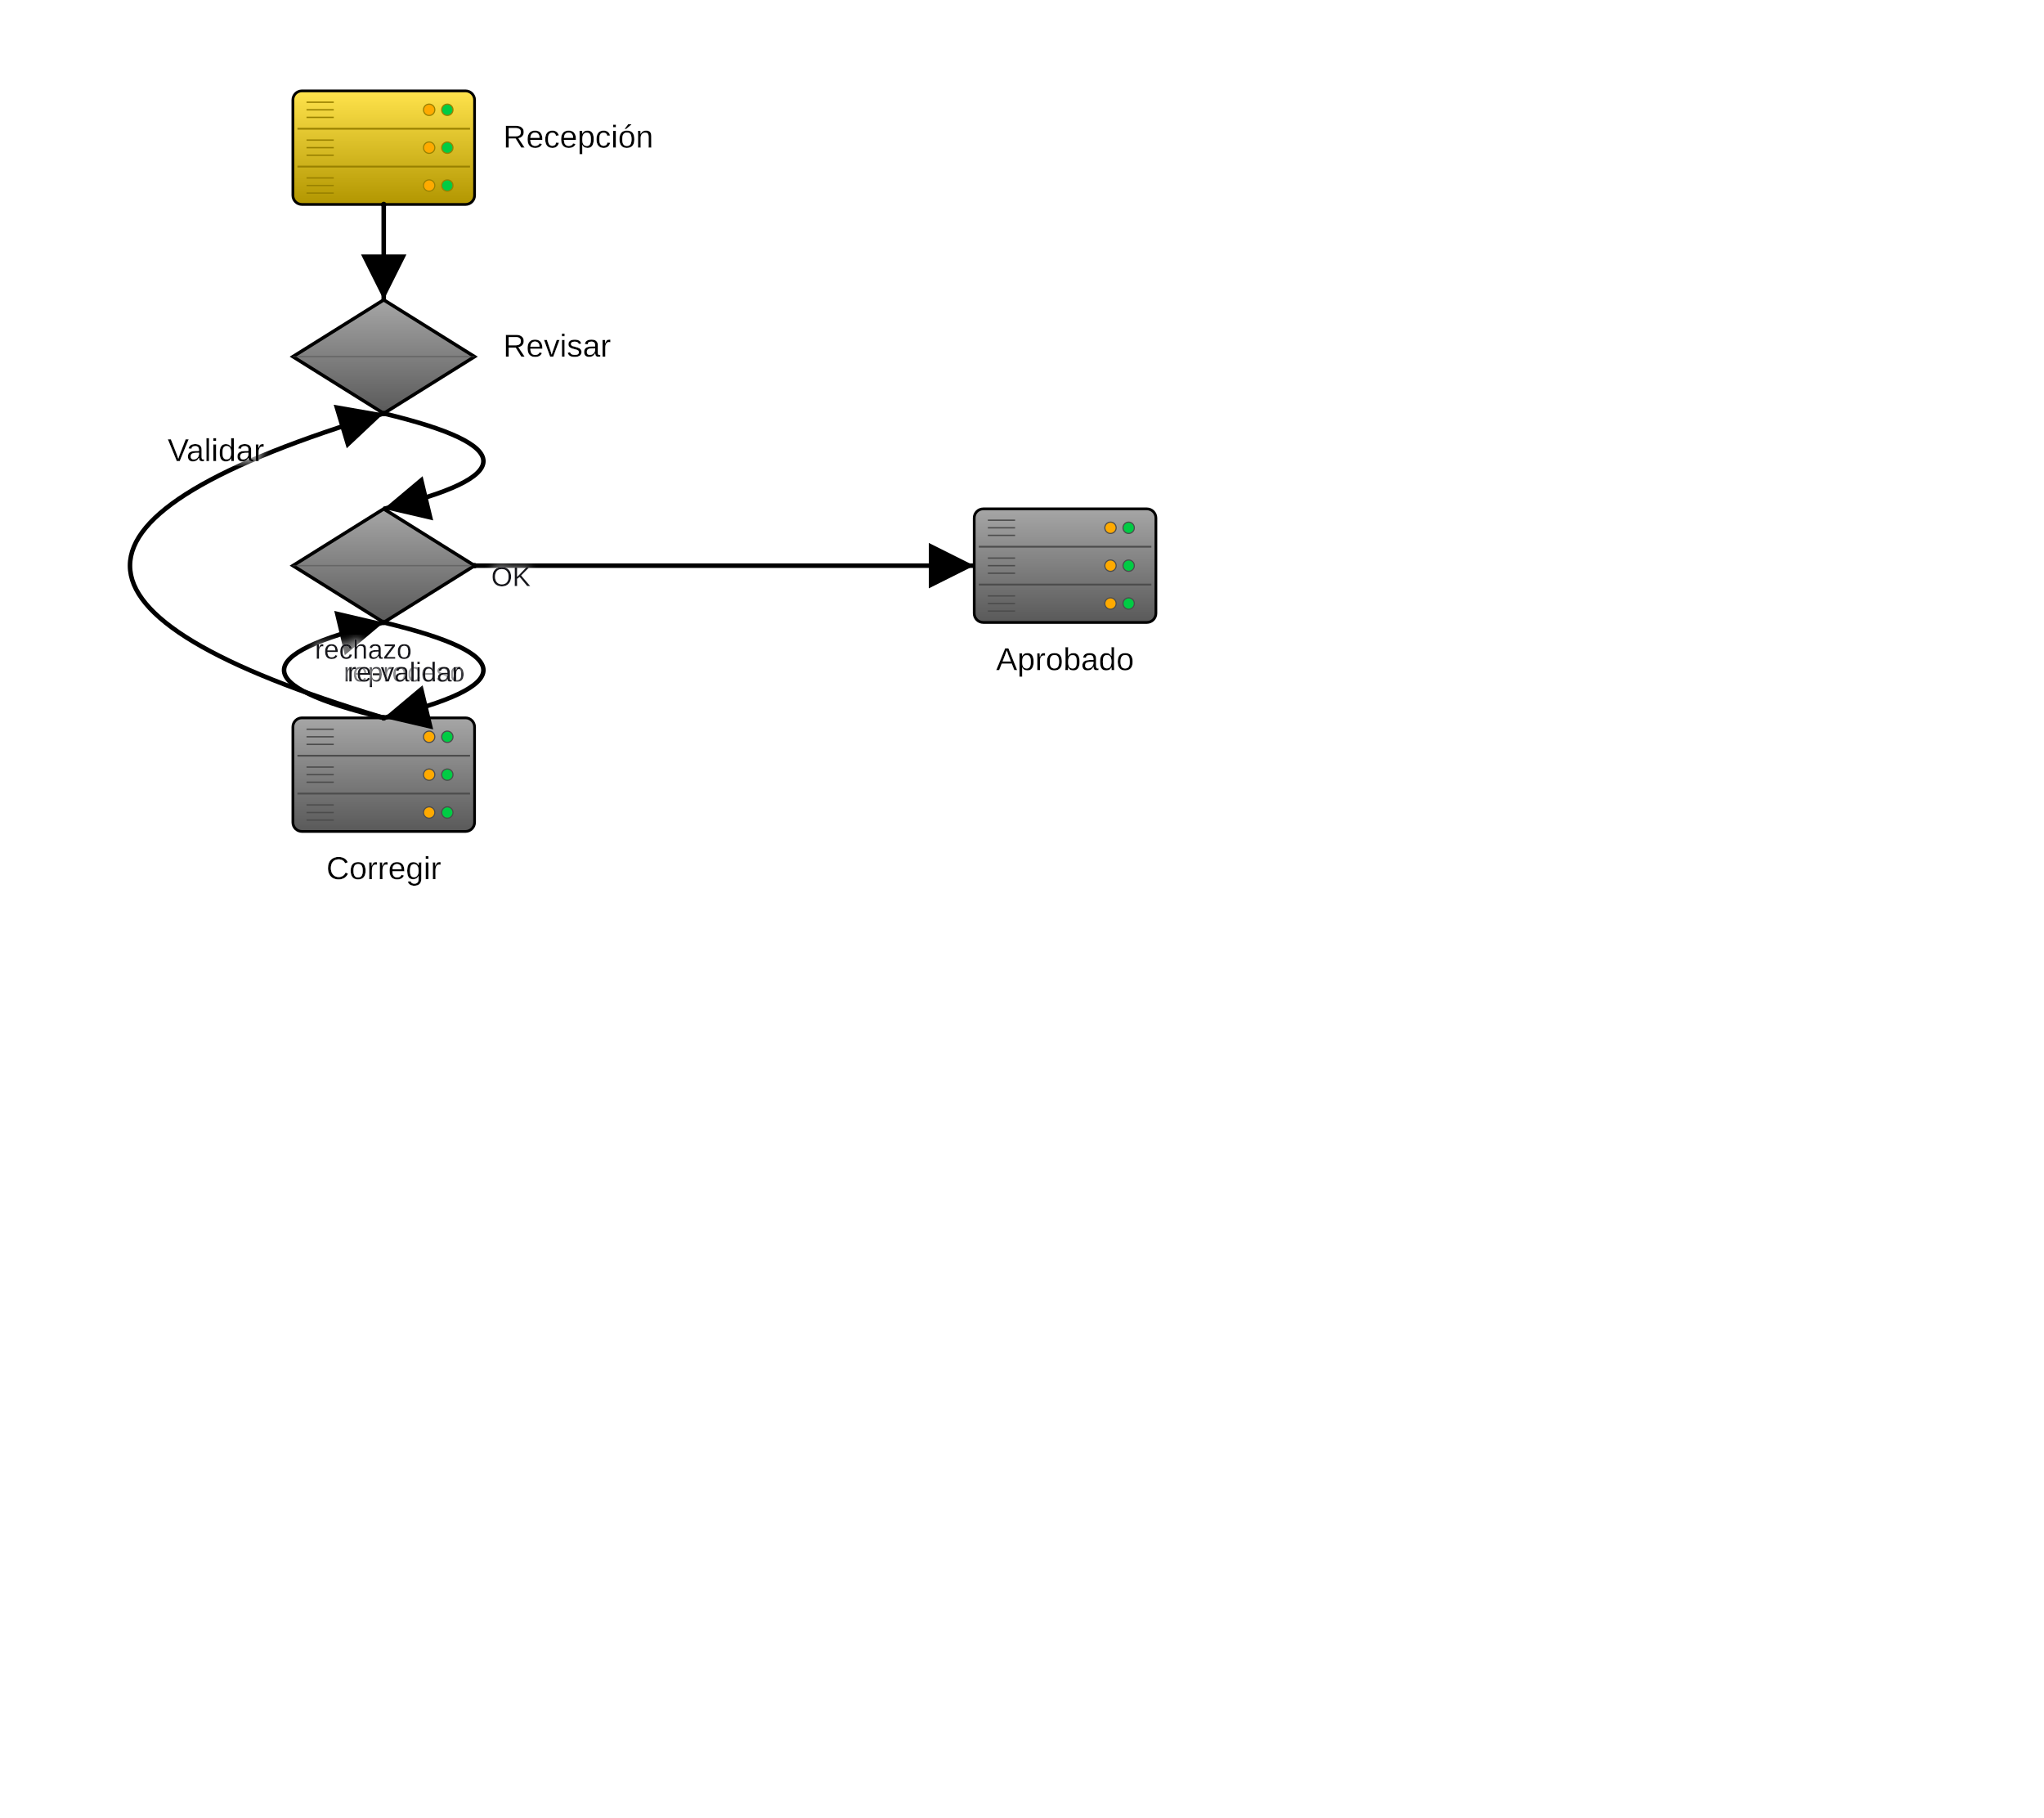
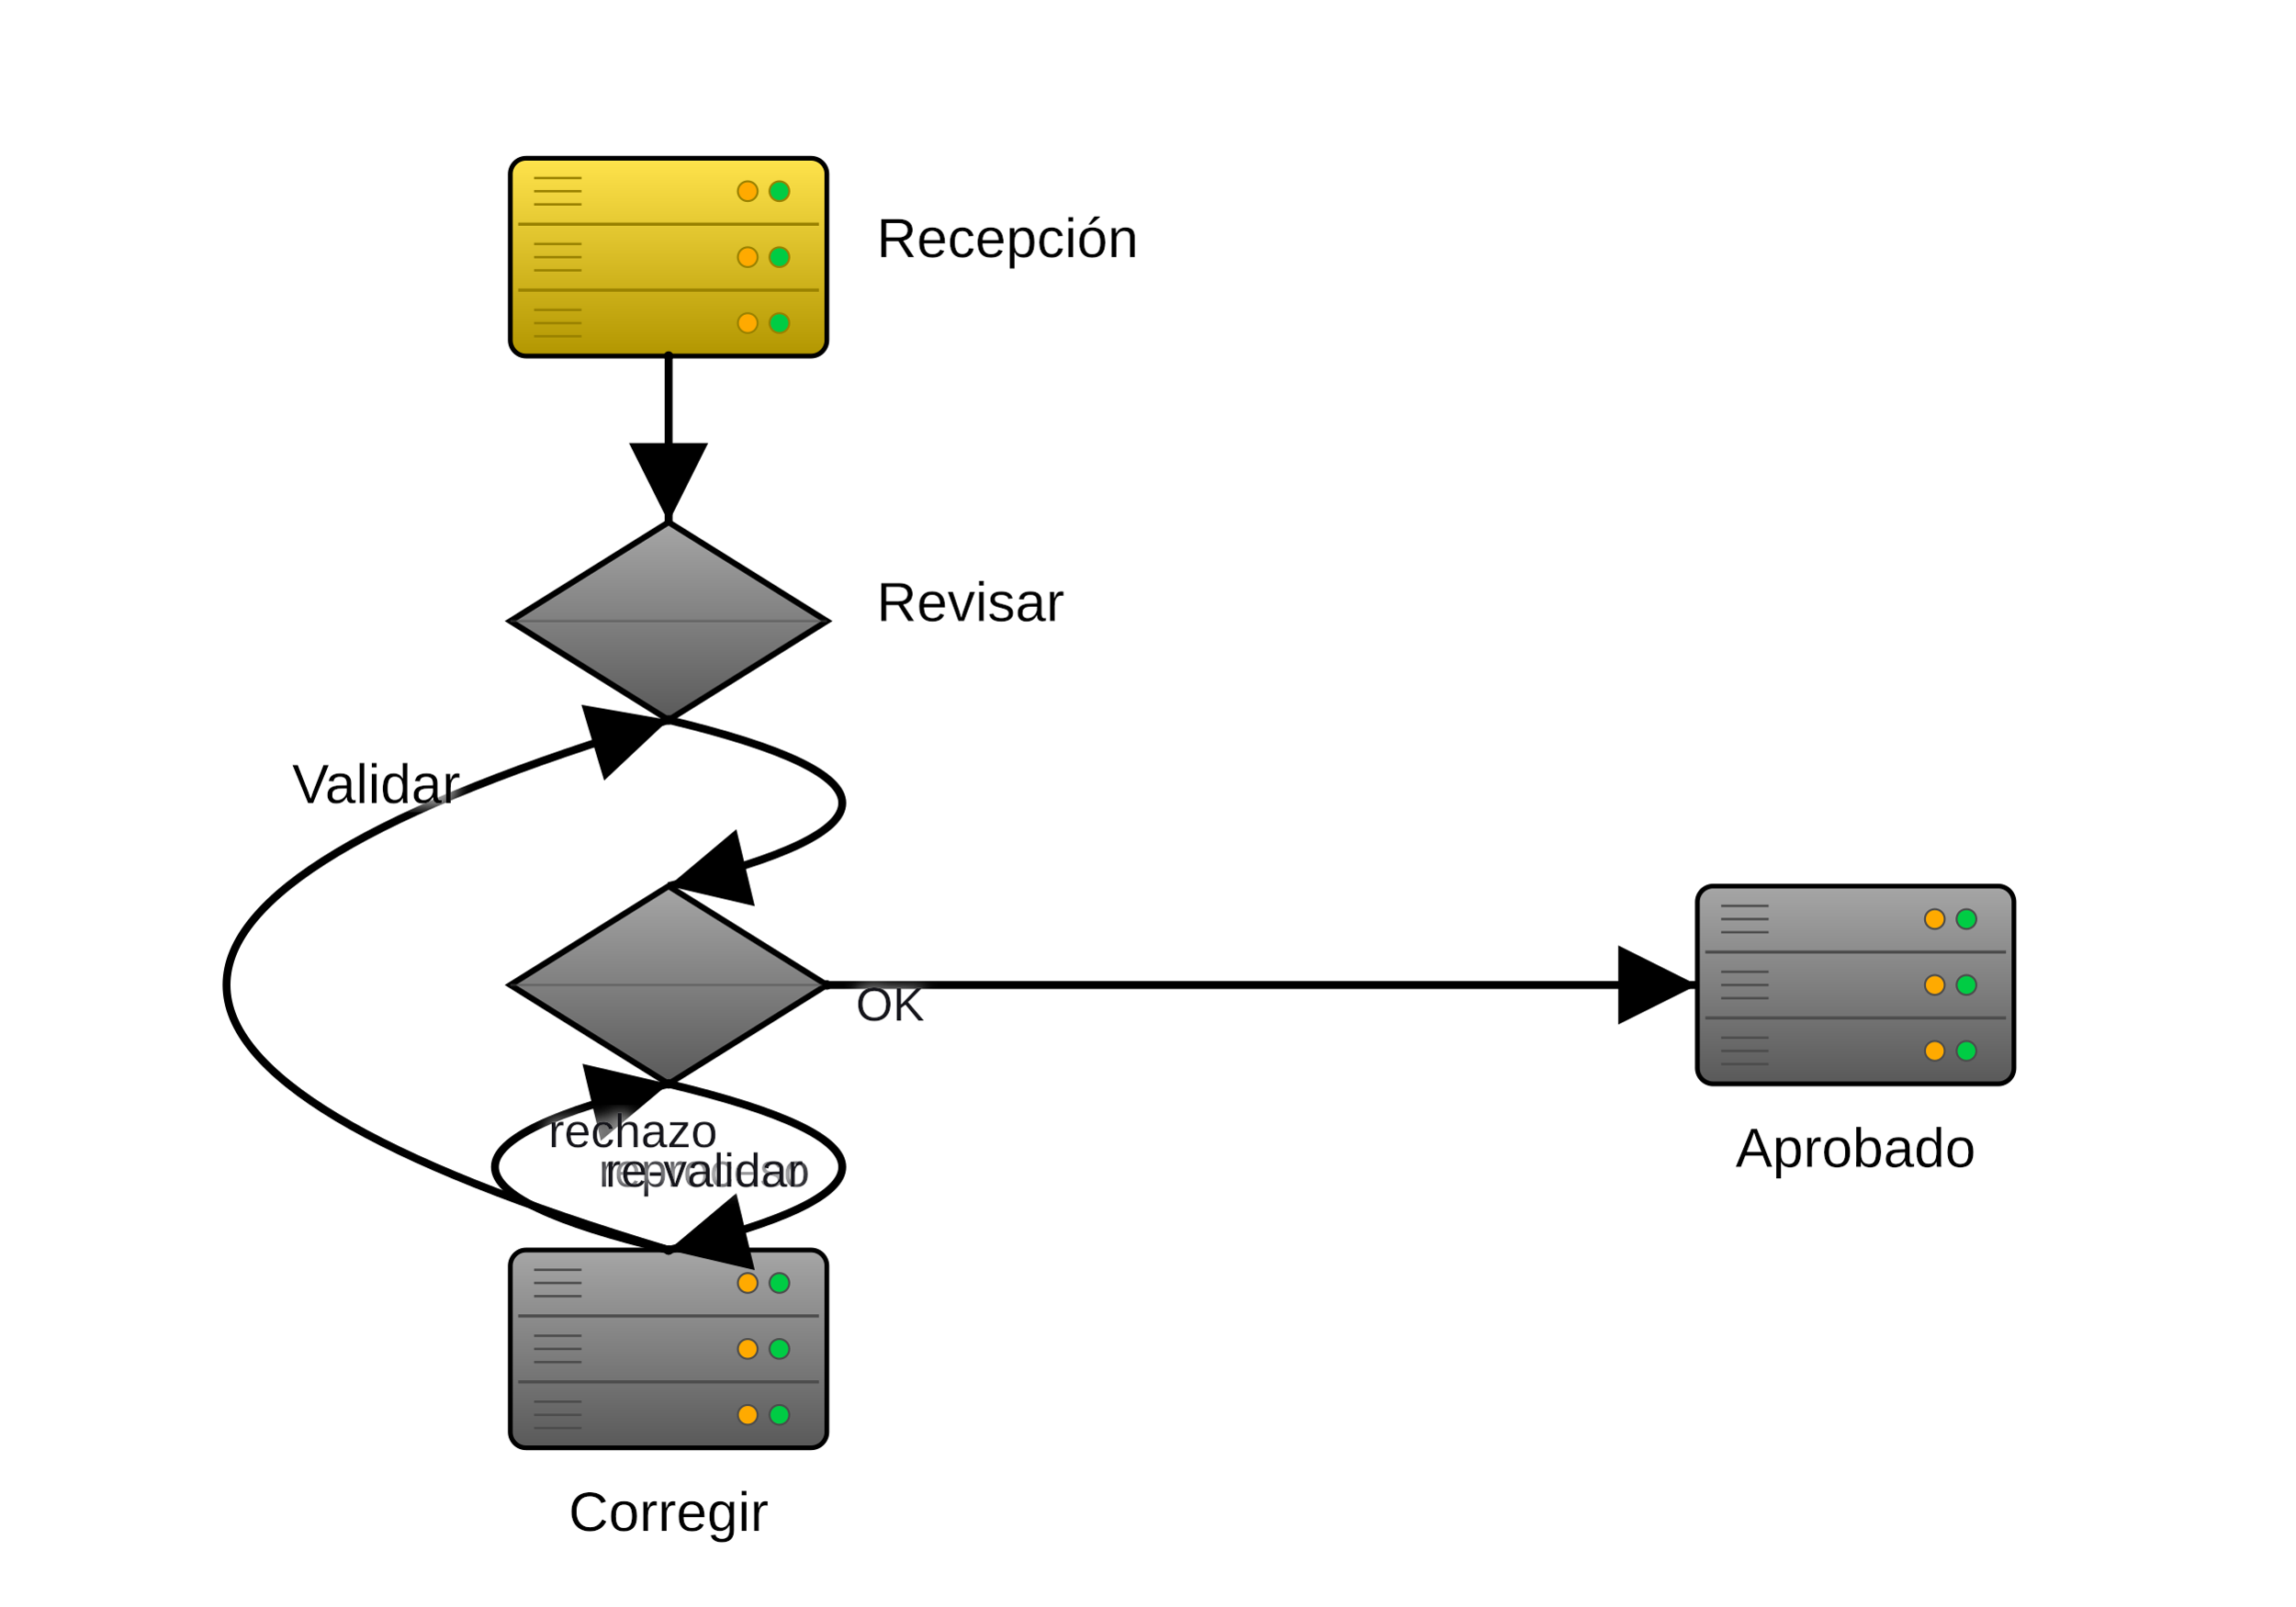
- <svg xmlns="http://www.w3.org/2000/svg" baseProfile="full" height="800" version="1.1" viewBox="0,0,900,800" width="900">
+ <svg xmlns="http://www.w3.org/2000/svg" baseProfile="full" height="406.0" version="1.1" viewBox="0,0,580.0,406.0" width="580.0">
  <defs>
    <filter height="140%" id="text-glow" width="140%" x="-20%" y="-20%">
      <feGaussianBlur in="SourceGraphic" result="blur" stdDeviation="2" />
      <feFlood flood-color="white" flood-opacity="1" result="color" />
      <feComposite in="color" in2="blur" operator="in" result="shadow" />
      <feMerge>
        <feMergeNode in="shadow" />
        <feMergeNode in="shadow" />
        <feMergeNode in="SourceGraphic" />
      </feMerge>
    </filter>
    <marker id="arrow-end" markerHeight="10" markerWidth="10" orient="auto" refX="10" refY="5">
      <path d="M 0 0 L 10 5 L 0 10 z" fill="black" />
    </marker>
    <marker id="arrow-start" markerHeight="10" markerWidth="10" orient="auto" refX="0" refY="5">
      <path d="M 10 0 L 0 5 L 10 10 z" fill="black" />
    </marker>
    <marker id="circle-start" markerHeight="2.4" markerUnits="userSpaceOnUse" markerWidth="2.4" orient="auto" refX="1.2" refY="1.2">
      <circle cx="1.2" cy="1.2" fill="black" r="1.2" />
    </marker>
    <marker id="circle-end" markerHeight="2.4" markerUnits="userSpaceOnUse" markerWidth="2.4" orient="auto" refX="1.2" refY="1.2">
      <circle cx="1.2" cy="1.2" fill="black" r="1.2" />
    </marker>
    <linearGradient id="gradient-inicio" x1="0%" x2="0%" y1="0%" y2="100%">
      <stop offset="0%" stop-color="#ffe34c" />
      <stop offset="100%" stop-color="#b29600" />
    </linearGradient>
    <linearGradient id="gradient-revisar" x1="0%" x2="0%" y1="0%" y2="100%">
      <stop offset="0%" stop-color="#a6a6a6" />
      <stop offset="100%" stop-color="#595959" />
    </linearGradient>
    <linearGradient id="gradient-validar" x1="0%" x2="0%" y1="0%" y2="100%">
      <stop offset="0%" stop-color="#a6a6a6" />
      <stop offset="100%" stop-color="#595959" />
    </linearGradient>
    <linearGradient id="gradient-corregir" x1="0%" x2="0%" y1="0%" y2="100%">
      <stop offset="0%" stop-color="#a6a6a6" />
      <stop offset="100%" stop-color="#595959" />
    </linearGradient>
    <linearGradient id="gradient-aprobado" x1="0%" x2="0%" y1="0%" y2="100%">
      <stop offset="0%" stop-color="#a6a6a6" />
      <stop offset="100%" stop-color="#595959" />
    </linearGradient>
  </defs>
  <g id="inicio">
    <rect fill="url(#gradient-inicio)" height="50" rx="4" ry="4" stroke="black" stroke-width="1.2" width="80" x="128.96" y="40.0" />
    <line stroke="#998100" stroke-width="0.8" x1="130.96" x2="206.96" y1="56.667" y2="56.667" />
    <line stroke="#998100" stroke-width="0.8" x1="130.96" x2="206.96" y1="73.333" y2="73.333" />
    <circle cx="196.96" cy="48.333" fill="#00cc44" r="2.5" stroke="#998100" stroke-width="0.5" />
    <circle cx="188.96" cy="48.333" fill="#ffaa00" r="2.5" stroke="#998100" stroke-width="0.5" />
    <circle cx="196.96" cy="65.0" fill="#00cc44" r="2.5" stroke="#998100" stroke-width="0.5" />
    <circle cx="188.96" cy="65.0" fill="#ffaa00" r="2.5" stroke="#998100" stroke-width="0.5" />
    <circle cx="196.96" cy="81.667" fill="#00cc44" r="2.5" stroke="#998100" stroke-width="0.5" />
    <circle cx="188.96" cy="81.667" fill="#ffaa00" r="2.5" stroke="#998100" stroke-width="0.5" />
    <line stroke="#998100" stroke-width="0.6" x1="134.96" x2="146.96" y1="45.0" y2="45.0" />
    <line stroke="#998100" stroke-width="0.6" x1="134.96" x2="146.96" y1="48.333" y2="48.333" />
    <line stroke="#998100" stroke-width="0.6" x1="134.96" x2="146.96" y1="51.667" y2="51.667" />
    <line stroke="#998100" stroke-width="0.6" x1="134.96" x2="146.96" y1="61.667" y2="61.667" />
    <line stroke="#998100" stroke-width="0.6" x1="134.96" x2="146.96" y1="65.0" y2="65.0" />
    <line stroke="#998100" stroke-width="0.6" x1="134.96" x2="146.96" y1="68.333" y2="68.333" />
    <line stroke="#998100" stroke-width="0.6" x1="134.96" x2="146.96" y1="78.333" y2="78.333" />
    <line stroke="#998100" stroke-width="0.6" x1="134.96" x2="146.96" y1="81.667" y2="81.667" />
    <line stroke="#998100" stroke-width="0.6" x1="134.96" x2="146.96" y1="85" y2="85" />
  </g>
  <g id="revisar">
    <polygon fill="url(#gradient-revisar)" points="168.96,132.0 208.96,157.0 168.96,182.0 128.96,157.0" stroke="black" stroke-width="1.5" />
    <line opacity="0.5" stroke="#4c4c4c" stroke-width="0.6" x1="128.96" x2="208.96" y1="157.0" y2="157.0" />
  </g>
  <g id="validar">
    <polygon fill="url(#gradient-validar)" points="168.96,224.0 208.96,249.0 168.96,274.0 128.96,249.0" stroke="black" stroke-width="1.5" />
    <line opacity="0.5" stroke="#4c4c4c" stroke-width="0.6" x1="128.96" x2="208.96" y1="249.0" y2="249.0" />
  </g>
  <g id="corregir">
    <rect fill="url(#gradient-corregir)" height="50" rx="4" ry="4" stroke="black" stroke-width="1.2" width="80" x="128.96" y="316.0" />
    <line stroke="#4c4c4c" stroke-width="0.8" x1="130.96" x2="206.96" y1="332.667" y2="332.667" />
    <line stroke="#4c4c4c" stroke-width="0.8" x1="130.96" x2="206.96" y1="349.333" y2="349.333" />
    <circle cx="196.96" cy="324.333" fill="#00cc44" r="2.5" stroke="#4c4c4c" stroke-width="0.5" />
    <circle cx="188.96" cy="324.333" fill="#ffaa00" r="2.5" stroke="#4c4c4c" stroke-width="0.5" />
    <circle cx="196.96" cy="341.0" fill="#00cc44" r="2.5" stroke="#4c4c4c" stroke-width="0.5" />
    <circle cx="188.96" cy="341.0" fill="#ffaa00" r="2.5" stroke="#4c4c4c" stroke-width="0.5" />
    <circle cx="196.96" cy="357.667" fill="#00cc44" r="2.5" stroke="#4c4c4c" stroke-width="0.5" />
    <circle cx="188.96" cy="357.667" fill="#ffaa00" r="2.5" stroke="#4c4c4c" stroke-width="0.5" />
    <line stroke="#4c4c4c" stroke-width="0.6" x1="134.96" x2="146.96" y1="321.0" y2="321.0" />
    <line stroke="#4c4c4c" stroke-width="0.6" x1="134.96" x2="146.96" y1="324.333" y2="324.333" />
    <line stroke="#4c4c4c" stroke-width="0.6" x1="134.96" x2="146.96" y1="327.667" y2="327.667" />
    <line stroke="#4c4c4c" stroke-width="0.6" x1="134.96" x2="146.96" y1="337.667" y2="337.667" />
    <line stroke="#4c4c4c" stroke-width="0.6" x1="134.96" x2="146.96" y1="341.0" y2="341.0" />
    <line stroke="#4c4c4c" stroke-width="0.6" x1="134.96" x2="146.96" y1="344.333" y2="344.333" />
    <line stroke="#4c4c4c" stroke-width="0.6" x1="134.96" x2="146.96" y1="354.333" y2="354.333" />
    <line stroke="#4c4c4c" stroke-width="0.6" x1="134.96" x2="146.96" y1="357.667" y2="357.667" />
    <line stroke="#4c4c4c" stroke-width="0.6" x1="134.96" x2="146.96" y1="361.0" y2="361.0" />
  </g>
  <g id="aprobado">
    <rect fill="url(#gradient-aprobado)" height="50" rx="4" ry="4" stroke="black" stroke-width="1.2" width="80" x="428.96" y="224.0" />
    <line stroke="#4c4c4c" stroke-width="0.8" x1="430.96" x2="506.96" y1="240.667" y2="240.667" />
    <line stroke="#4c4c4c" stroke-width="0.8" x1="430.96" x2="506.96" y1="257.333" y2="257.333" />
    <circle cx="496.96" cy="232.333" fill="#00cc44" r="2.5" stroke="#4c4c4c" stroke-width="0.5" />
    <circle cx="488.96" cy="232.333" fill="#ffaa00" r="2.5" stroke="#4c4c4c" stroke-width="0.5" />
    <circle cx="496.96" cy="249.0" fill="#00cc44" r="2.5" stroke="#4c4c4c" stroke-width="0.5" />
    <circle cx="488.96" cy="249.0" fill="#ffaa00" r="2.5" stroke="#4c4c4c" stroke-width="0.5" />
    <circle cx="496.96" cy="265.667" fill="#00cc44" r="2.5" stroke="#4c4c4c" stroke-width="0.5" />
    <circle cx="488.96" cy="265.667" fill="#ffaa00" r="2.5" stroke="#4c4c4c" stroke-width="0.5" />
    <line stroke="#4c4c4c" stroke-width="0.6" x1="434.96" x2="446.96" y1="229.0" y2="229.0" />
    <line stroke="#4c4c4c" stroke-width="0.6" x1="434.96" x2="446.96" y1="232.333" y2="232.333" />
    <line stroke="#4c4c4c" stroke-width="0.6" x1="434.96" x2="446.96" y1="235.667" y2="235.667" />
    <line stroke="#4c4c4c" stroke-width="0.6" x1="434.96" x2="446.96" y1="245.667" y2="245.667" />
    <line stroke="#4c4c4c" stroke-width="0.6" x1="434.96" x2="446.96" y1="249.0" y2="249.0" />
    <line stroke="#4c4c4c" stroke-width="0.6" x1="434.96" x2="446.96" y1="252.333" y2="252.333" />
    <line stroke="#4c4c4c" stroke-width="0.6" x1="434.96" x2="446.96" y1="262.333" y2="262.333" />
    <line stroke="#4c4c4c" stroke-width="0.6" x1="434.96" x2="446.96" y1="265.667" y2="265.667" />
    <line stroke="#4c4c4c" stroke-width="0.6" x1="434.96" x2="446.96" y1="269.0" y2="269.0" />
  </g>
  <polyline fill="none" marker-end="url(#arrow-end)" marker-start="url(#circle-start)" points="168.96,90.0 168.96,132.0" stroke="black" stroke-width="2" />
  <path d="M 168.96,182.0 C 227.48,196.0 227.48,210.0 168.96,224.0" fill="none" marker-end="url(#arrow-end)" marker-start="url(#circle-start)" stroke="black" stroke-width="2" />
  <polyline fill="none" marker-end="url(#arrow-end)" marker-start="url(#circle-start)" points="208.96,249.0 428.96,249.0" stroke="black" stroke-width="2" />
  <path d="M 168.96,274.0 C 227.48,288.0 227.48,302.0 168.96,316.0" fill="none" marker-end="url(#arrow-end)" marker-start="url(#circle-start)" stroke="black" stroke-width="2" />
  <path d="M 168.96,316.0 C 20.0,271.333 20.0,226.667 168.96,182.0" fill="none" marker-end="url(#arrow-end)" marker-start="url(#circle-start)" stroke="black" stroke-width="2" />
  <path d="M 168.96,316.0 C 110.44,302.0 110.44,288.0 168.96,274.0" fill="none" marker-end="url(#arrow-end)" marker-start="url(#circle-start)" stroke="black" stroke-width="2" />
  <text fill="black" filter="url(#text-glow)" font-family="Arial, sans-serif" font-size="14px" text-anchor="start" x="221.56" y="65.0">Recepción</text>
  <text fill="black" filter="url(#text-glow)" font-family="Arial, sans-serif" font-size="14px" text-anchor="start" x="221.56" y="157.0">Revisar</text>
  <text fill="black" filter="url(#text-glow)" font-family="Arial, sans-serif" font-size="14px" text-anchor="end" x="116.36" y="203.0">Validar</text>
  <text fill="black" filter="url(#text-glow)" font-family="Arial, sans-serif" font-size="14px" text-anchor="middle" x="168.96" y="387.0">Corregir</text>
  <text fill="black" filter="url(#text-glow)" font-family="Arial, sans-serif" font-size="14px" text-anchor="middle" x="468.96" y="295.0">Aprobado</text>
  <text fill="#14181d" filter="url(#text-glow)" font-family="Arial, sans-serif" font-size="12px" text-anchor="middle" x="224.96" y="258.0">OK</text>
  <text fill="#14181d" filter="url(#text-glow)" font-family="Arial, sans-serif" font-size="12px" text-anchor="middle" x="159.96" y="290.0">rechazo</text>
  <text fill="#14181d" filter="url(#text-glow)" font-family="Arial, sans-serif" font-size="12px" text-anchor="middle" x="177.96" y="300.0">reproceso</text>
  <text fill="#14181d" filter="url(#text-glow)" font-family="Arial, sans-serif" font-size="12px" text-anchor="middle" x="177.96" y="300.0">re-validar</text>
</svg>
